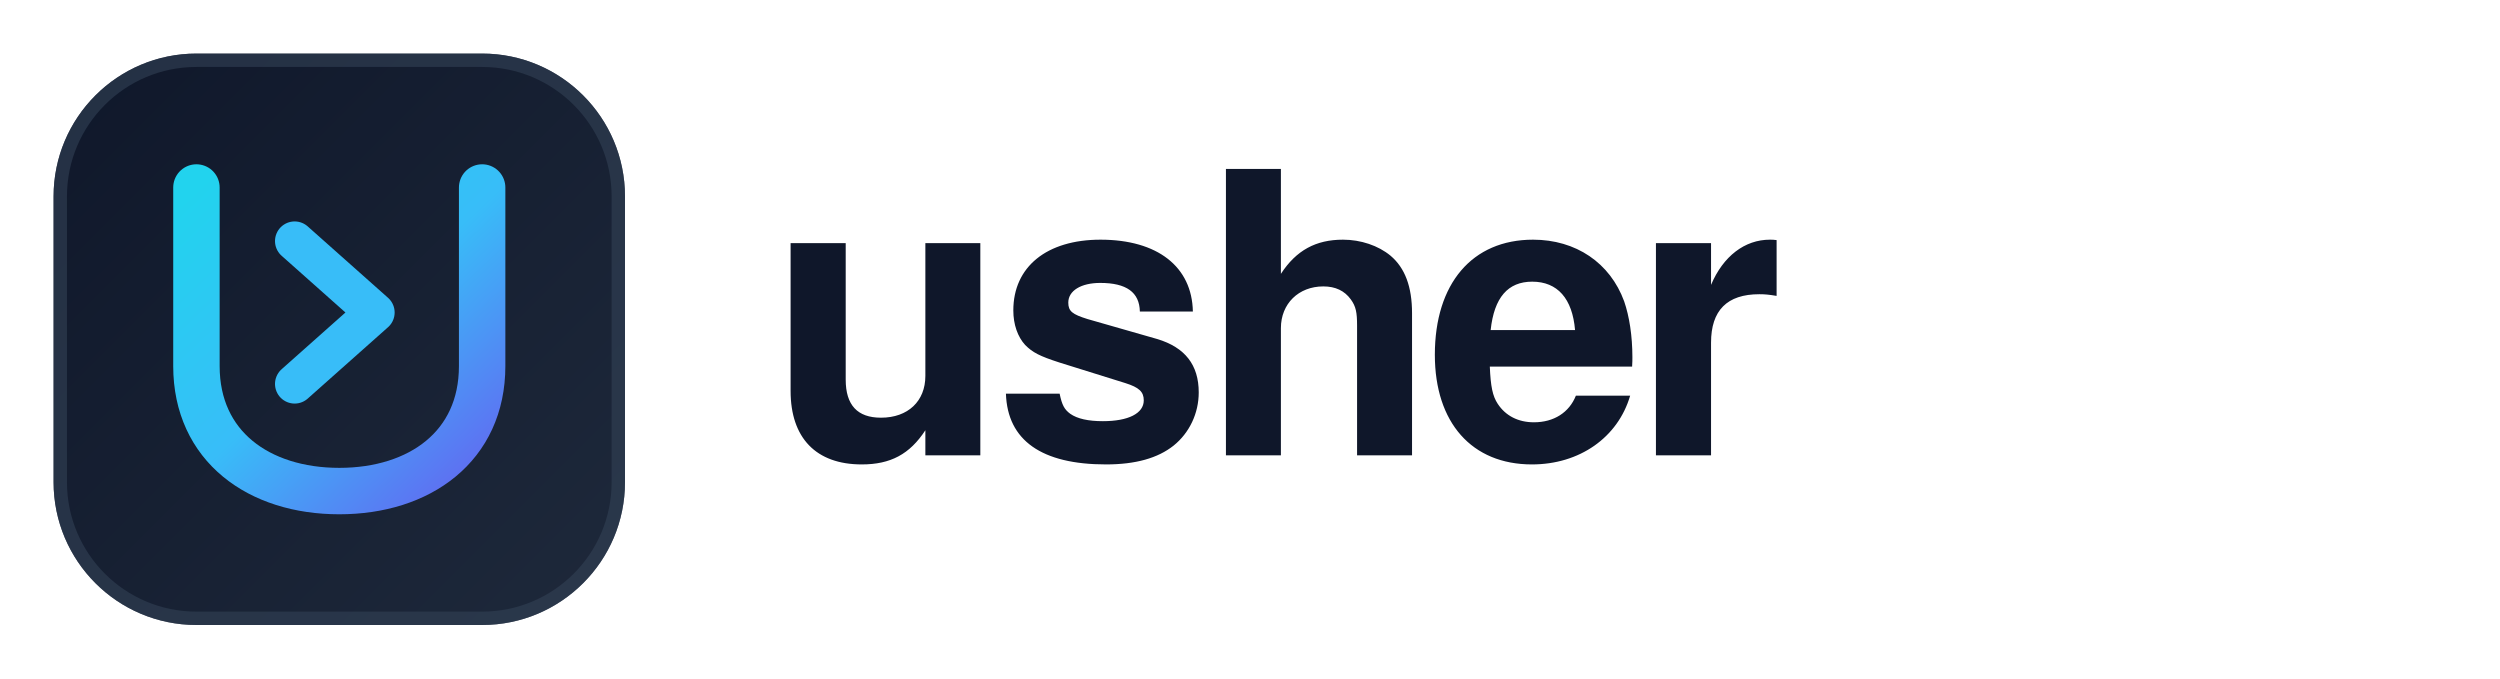
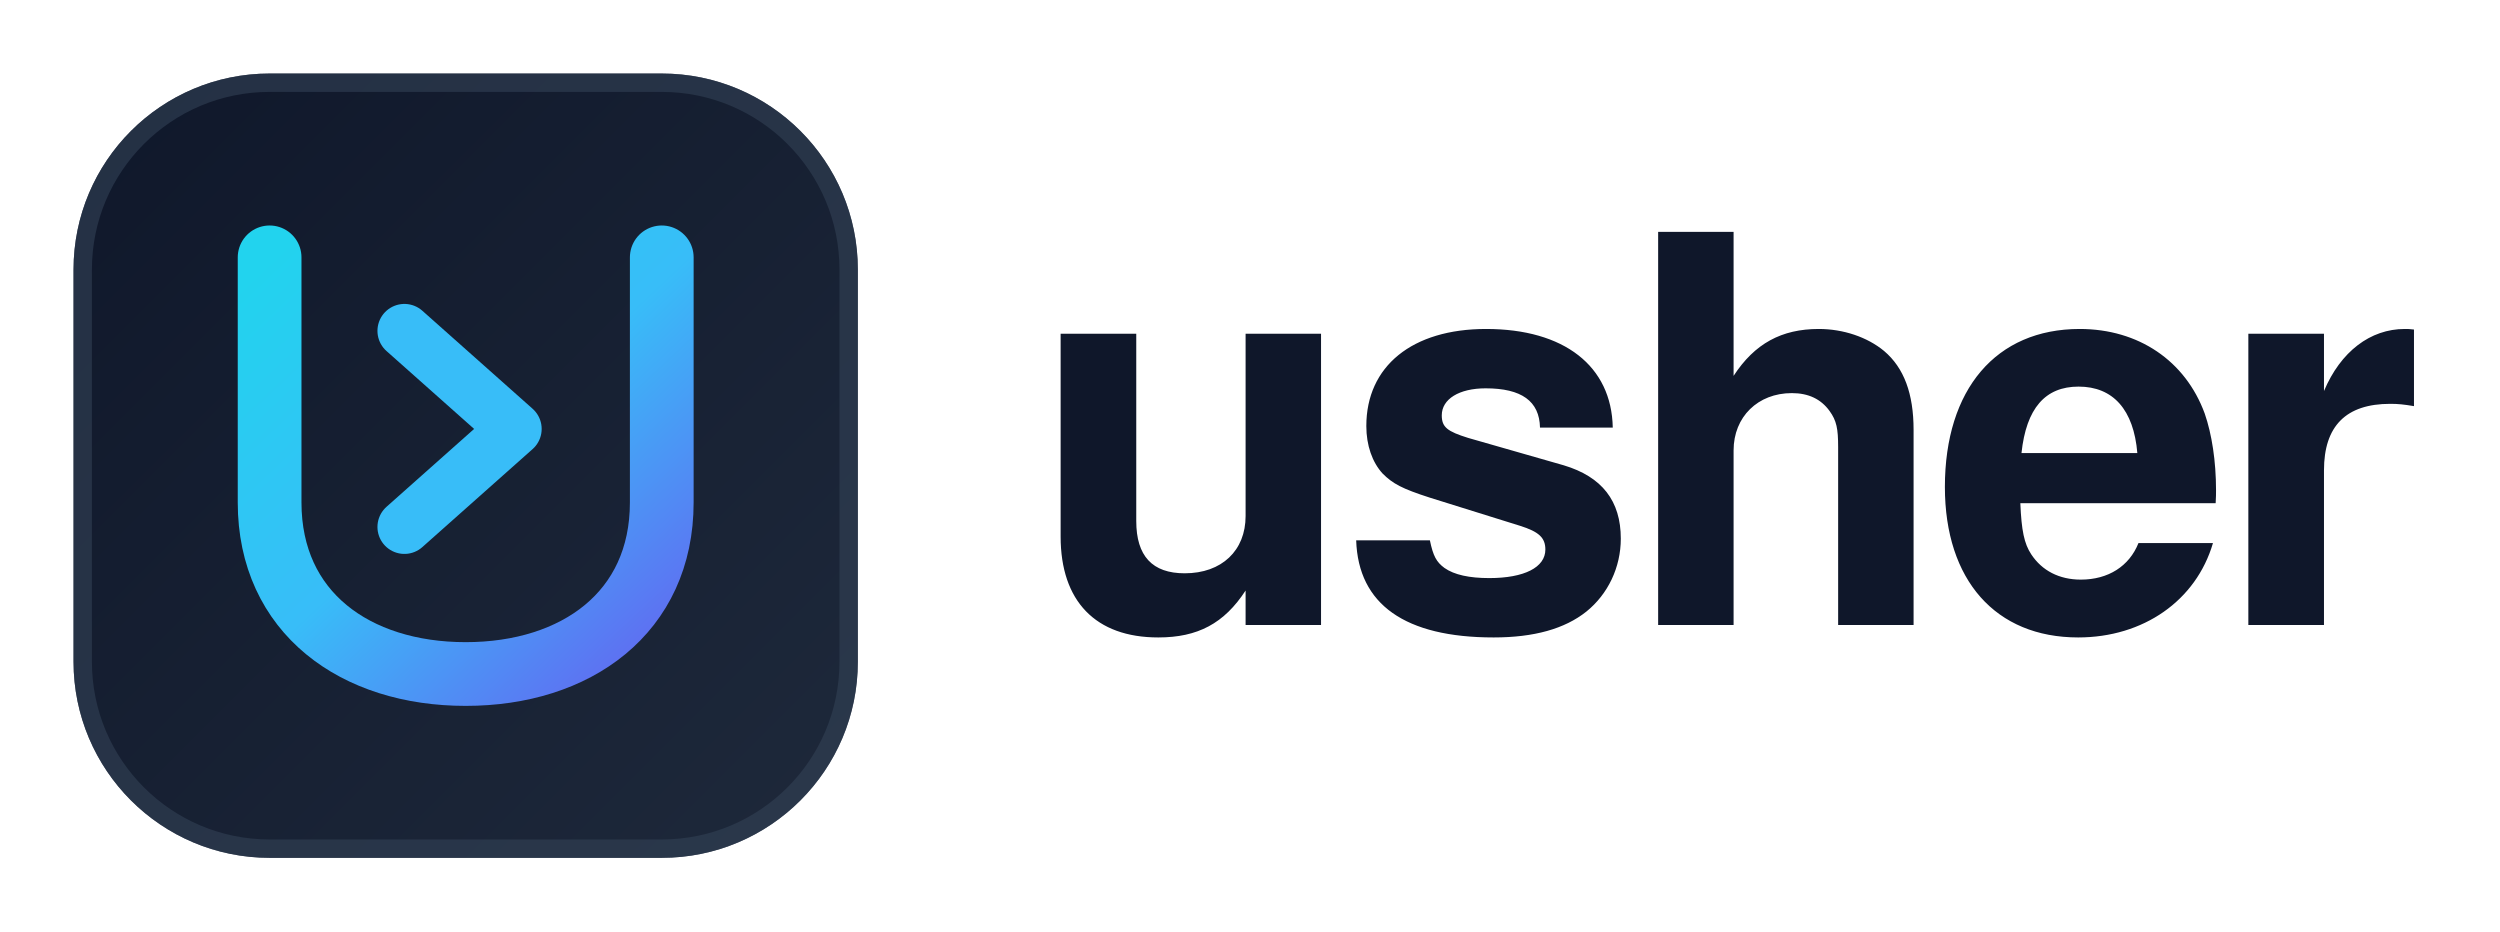
- <svg xmlns="http://www.w3.org/2000/svg" viewBox="0 0 280 76" width="280" height="76" role="img" aria-label="Usher">
+ <svg xmlns="http://www.w3.org/2000/svg" viewBox="0 0 204 76" width="204" height="76" role="img" aria-label="Usher">
  <defs>
    <linearGradient id="usher-bg-light" x1="6" y1="6" x2="70" y2="70" gradientUnits="userSpaceOnUse">
      <stop offset="0%" stop-color="#0F172A" />
      <stop offset="100%" stop-color="#1E293B" />
    </linearGradient>
    <linearGradient id="usher-accent-light" x1="22" y1="21" x2="54" y2="55" gradientUnits="userSpaceOnUse">
      <stop offset="0%" stop-color="#22D3EE" />
      <stop offset="50%" stop-color="#38BDF8" />
      <stop offset="100%" stop-color="#6366F1" />
    </linearGradient>
  </defs>
  <rect x="6" y="6" width="64" height="64" rx="16" fill="url(#usher-bg-light)" />
  <rect x="6.75" y="6.75" width="62.5" height="62.5" rx="15.25" fill="none" stroke="#334155" stroke-opacity="0.6" stroke-width="1.5" />
  <path d="M 22 21 L 22 41 C 22 50 29 55 38 55 C 47 55 54 50 54 41 L 54 21" fill="none" stroke="url(#usher-accent-light)" stroke-width="5.2" stroke-linecap="round" stroke-linejoin="round" />
  <path d="M 33 27 L 42 35 L 33 43" fill="none" stroke="#38BDF8" stroke-width="4.4" stroke-linecap="round" stroke-linejoin="round" />
-   <text x="86" y="51" font-family="-apple-system, BlinkMacSystemFont, 'Segoe UI', Helvetica, Arial, sans-serif" font-size="44" font-weight="700" letter-spacing="-1.5" fill="#0F172A">usher</text>
+   <text x="84" y="51" font-family="-apple-system, BlinkMacSystemFont, 'Segoe UI', Helvetica, Arial, sans-serif" font-size="44" font-weight="700" letter-spacing="-1.5" fill="#0F172A">usher</text>
</svg>
